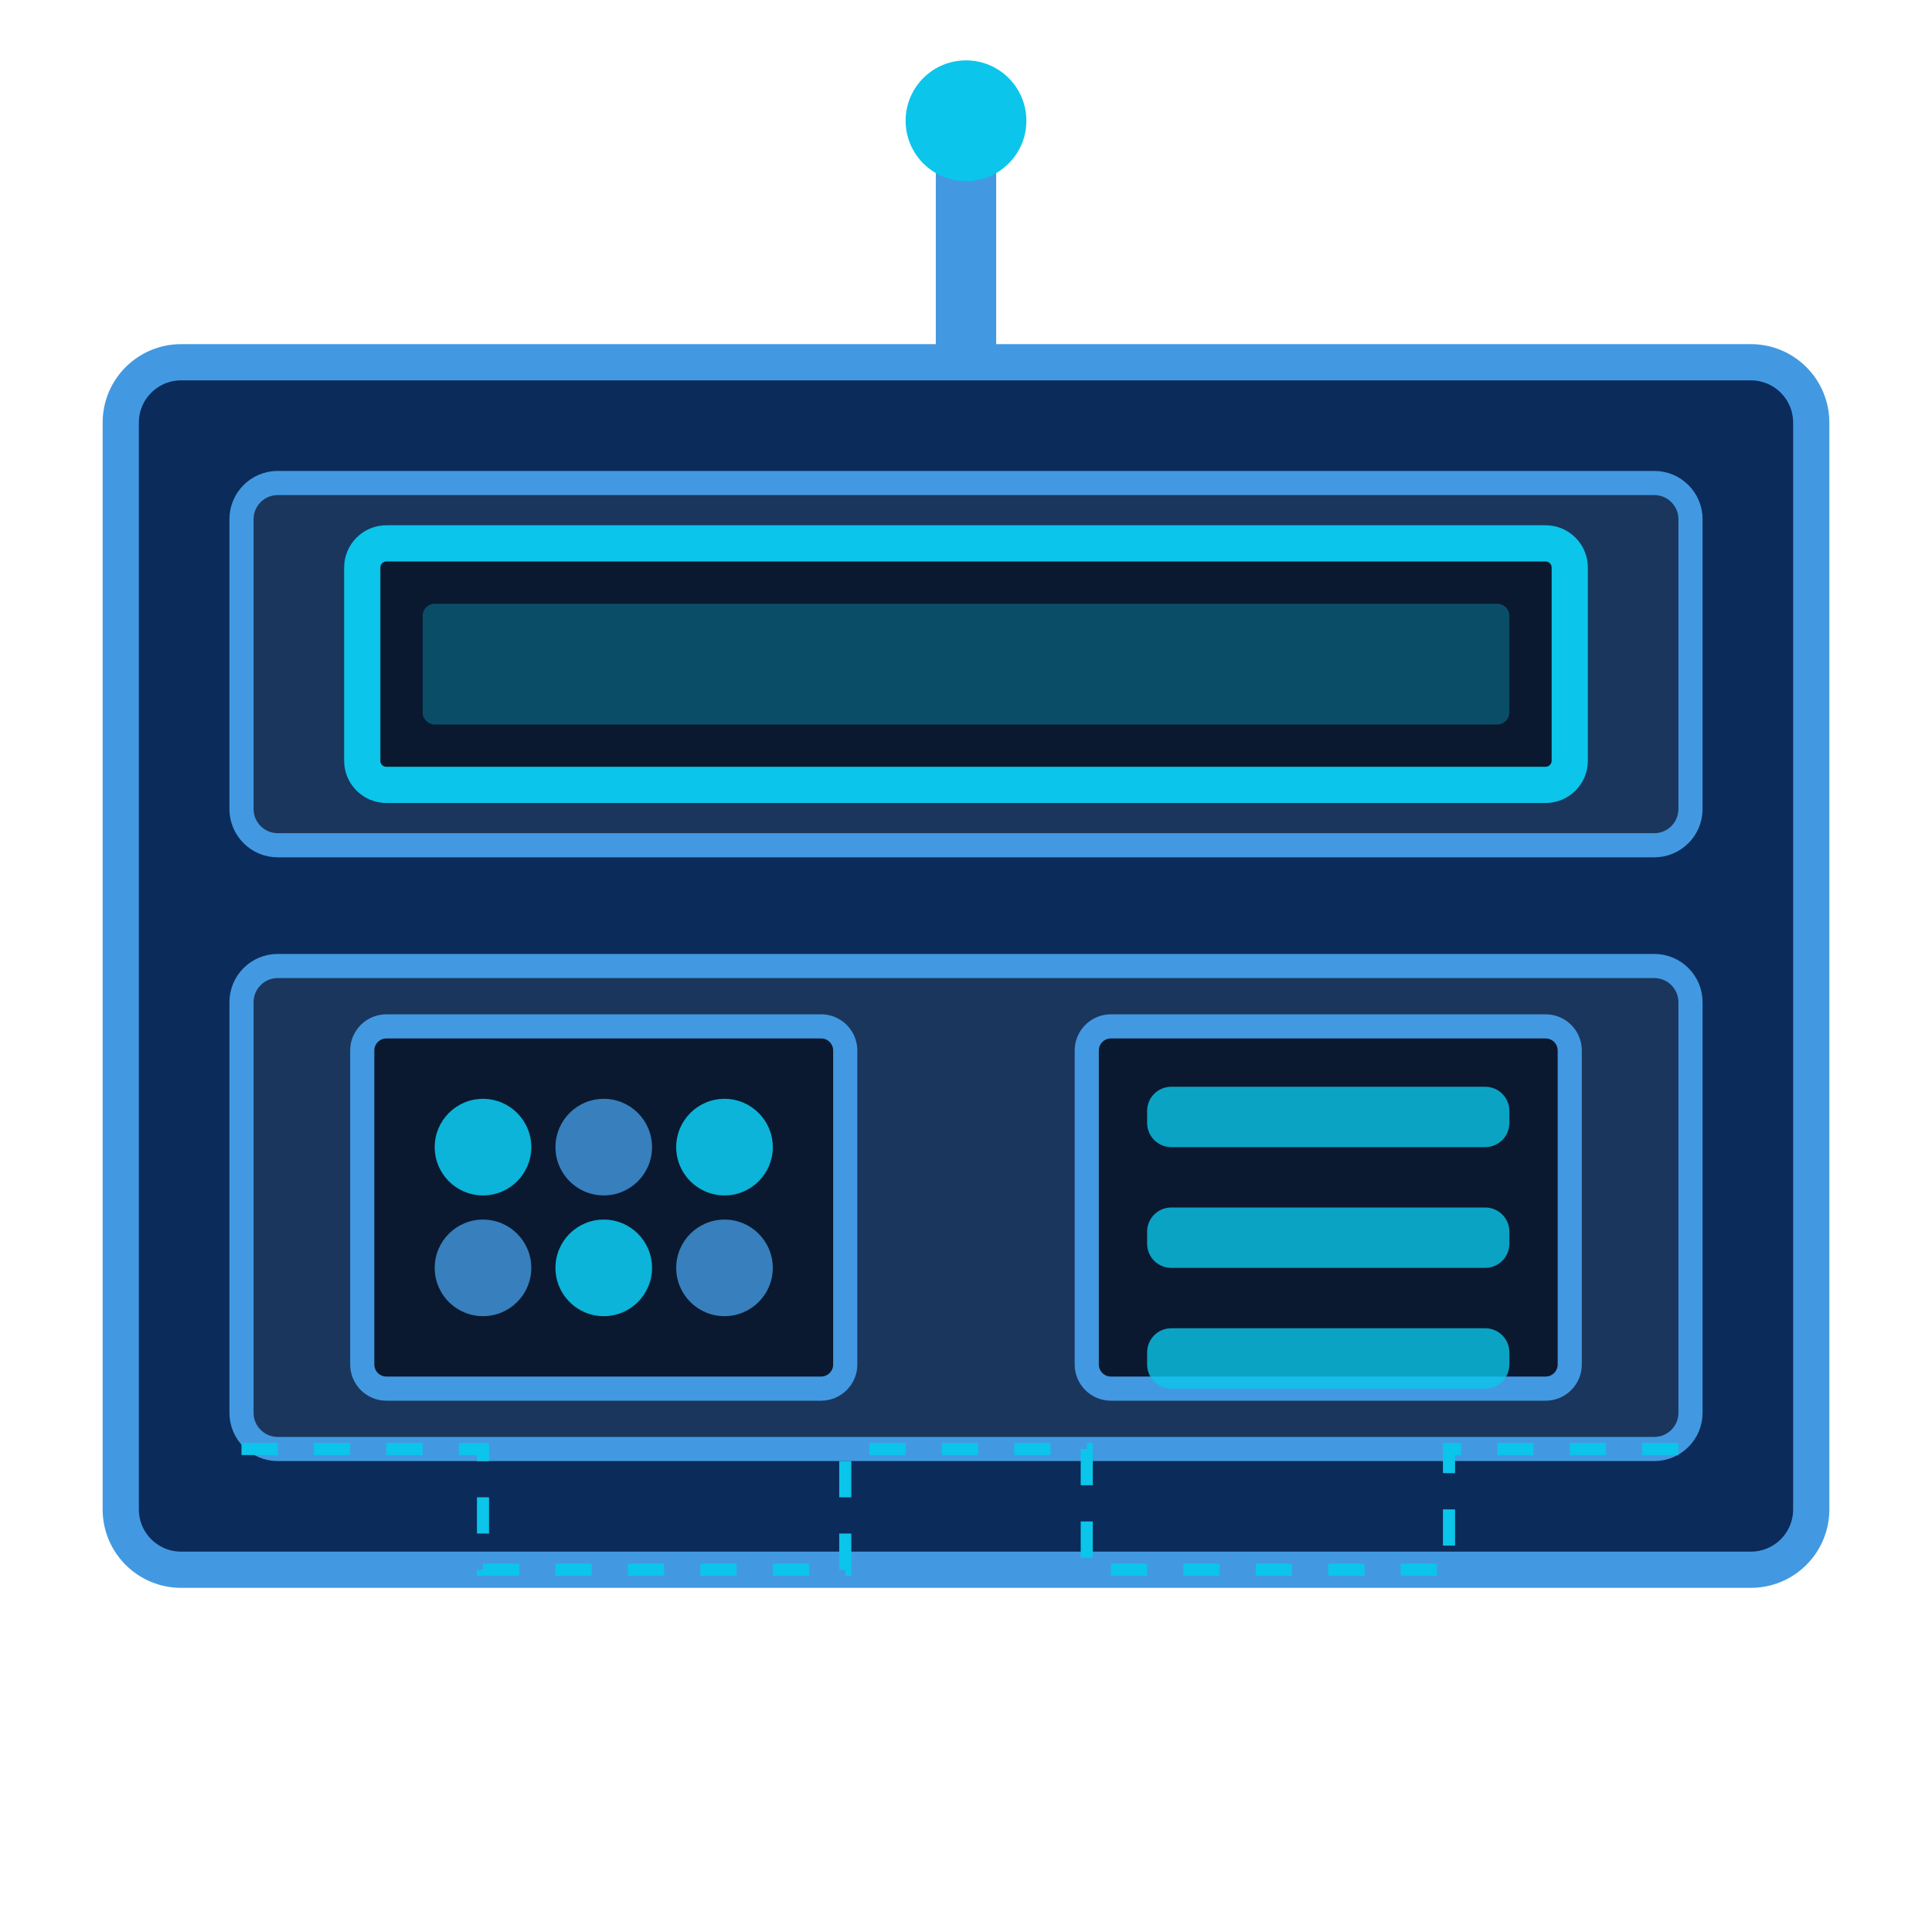
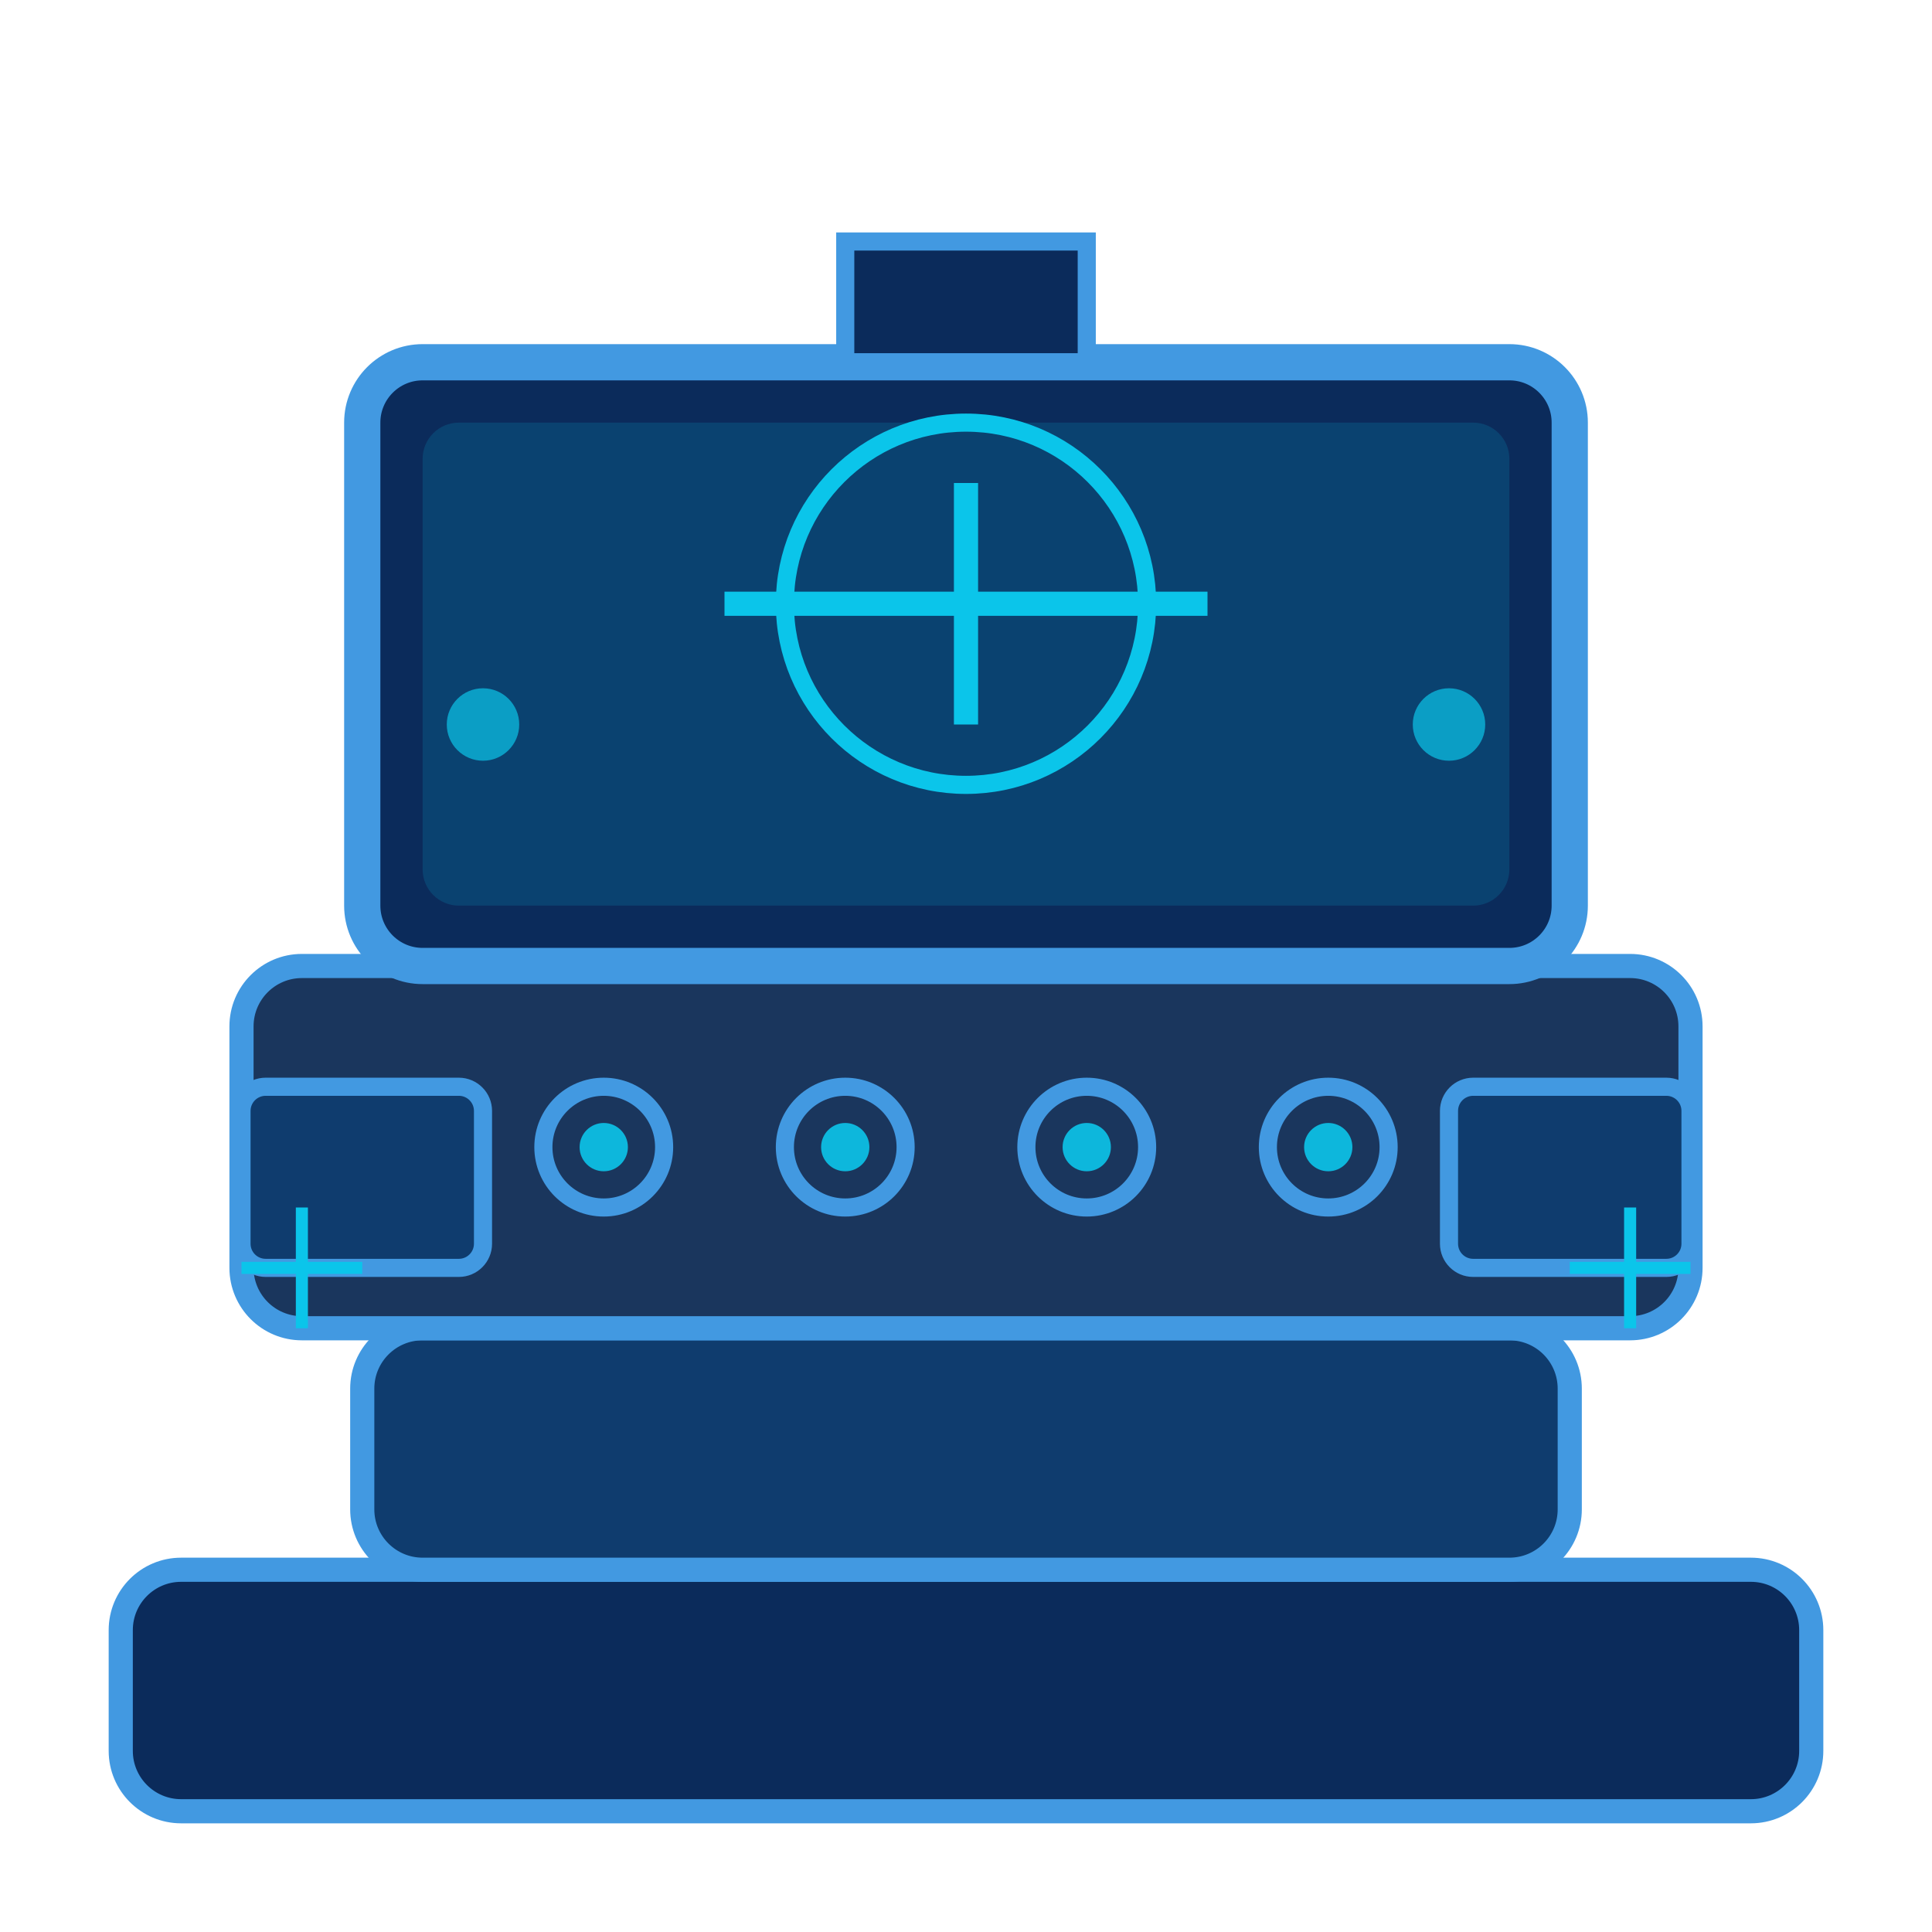
<svg xmlns="http://www.w3.org/2000/svg" width="16" height="16" viewBox="0 0 16 16">
  <rect width="16" height="16" fill="#0A192F" fill-opacity="0" />
-   <rect x="1" y="3" width="14" height="10" rx="0.5" ry="0.5" fill="#0B2B5B" stroke="#4299E1" stroke-width="0.3" />
-   <rect x="2" y="4" width="12" height="3" rx="0.3" ry="0.3" fill="#1A365D" stroke="#4299E1" stroke-width="0.2" />
-   <rect x="2" y="8" width="12" height="4" rx="0.3" ry="0.3" fill="#1A365D" stroke="#4299E1" stroke-width="0.2" />
-   <rect x="3" y="4.5" width="10" height="2" rx="0.2" ry="0.2" fill="#0A192F" stroke="#0BC5EA" stroke-width="0.3" />
-   <rect x="3.5" y="5" width="9" height="1" rx="0.1" ry="0.1" fill="#0BC5EA" fill-opacity="0.3" />
-   <rect x="3" y="8.5" width="4" height="3" rx="0.2" ry="0.2" fill="#0A192F" stroke="#4299E1" stroke-width="0.2" />
-   <rect x="9" y="8.5" width="4" height="3" rx="0.2" ry="0.2" fill="#0A192F" stroke="#4299E1" stroke-width="0.2" />
-   <circle cx="4" cy="9.5" r="0.4" fill="#0BC5EA" opacity="0.9" />
-   <circle cx="5" cy="9.5" r="0.4" fill="#4299E1" opacity="0.8" />
-   <circle cx="6" cy="9.5" r="0.4" fill="#0BC5EA" opacity="0.9" />
-   <circle cx="4" cy="10.5" r="0.4" fill="#4299E1" opacity="0.8" />
-   <circle cx="5" cy="10.5" r="0.4" fill="#0BC5EA" opacity="0.9" />
-   <circle cx="6" cy="10.5" r="0.4" fill="#4299E1" opacity="0.8" />
-   <rect x="9.5" y="9" width="3" height="0.5" rx="0.2" ry="0.2" fill="#0BC5EA" opacity="0.8" />
-   <rect x="9.5" y="10" width="3" height="0.5" rx="0.2" ry="0.2" fill="#0BC5EA" opacity="0.8" />
-   <rect x="9.5" y="11" width="3" height="0.5" rx="0.2" ry="0.2" fill="#0BC5EA" opacity="0.8" />
-   <path d="M2,12 L4,12 L4,13 L7,13 L7,12 L9,12 L9,13 L12,13 L12,12 L14,12" fill="none" stroke="#0BC5EA" stroke-width="0.1" stroke-dasharray="0.3,0.3" />
-   <line x1="8" y1="1" x2="8" y2="3" stroke="#4299E1" stroke-width="0.5" />
-   <circle cx="8" cy="1" r="0.5" fill="#0BC5EA" />
+   <rect x="1" y="13" width="14" height="2" rx="0.5" fill="#0B2B5B" stroke="#4299E1" stroke-width="0.2" />
+   <rect x="3" y="11" width="10" height="2" rx="0.5" fill="#0F3C6E" stroke="#4299E1" stroke-width="0.2" />
+   <rect x="2" y="8" width="12" height="3" rx="0.5" fill="#1A365D" stroke="#4299E1" stroke-width="0.2" />
+   <rect x="3" y="3" width="10" height="5" rx="0.5" fill="#0B2B5B" stroke="#4299E1" stroke-width="0.3" />
+   <rect x="3.5" y="3.5" width="9" height="4" rx="0.3" fill="#0BC5EA" fill-opacity="0.15" />
+   <path d="M8,4 L8,6 M6,5 L10,5" stroke="#0BC5EA" stroke-width="0.2" />
+   <circle cx="8" cy="5" r="1.5" fill="none" stroke="#0BC5EA" stroke-width="0.15" />
+   <rect x="7" y="2" width="2" height="1" fill="#0B2B5B" stroke="#4299E1" stroke-width="0.15" />
+   <rect x="2" y="9" width="2" height="1.5" rx="0.2" fill="#0F3C6E" stroke="#4299E1" stroke-width="0.15" />
+   <rect x="12" y="9" width="2" height="1.5" rx="0.2" fill="#0F3C6E" stroke="#4299E1" stroke-width="0.15" />
+   <circle cx="5" cy="9.5" r="0.5" fill="#1A365D" stroke="#4299E1" stroke-width="0.15" />
+   <circle cx="5" cy="9.5" r="0.2" fill="#0BC5EA" opacity="0.9" />
+   <circle cx="7" cy="9.5" r="0.5" fill="#1A365D" stroke="#4299E1" stroke-width="0.15" />
+   <circle cx="7" cy="9.5" r="0.2" fill="#0BC5EA" opacity="0.9" />
+   <circle cx="9" cy="9.5" r="0.5" fill="#1A365D" stroke="#4299E1" stroke-width="0.15" />
+   <circle cx="9" cy="9.5" r="0.2" fill="#0BC5EA" opacity="0.9" />
+   <circle cx="11" cy="9.5" r="0.5" fill="#1A365D" stroke="#4299E1" stroke-width="0.15" />
+   <circle cx="11" cy="9.5" r="0.2" fill="#0BC5EA" opacity="0.9" />
+   <path d="M2,10.5 L3,10.5 M2.5,10 L2.5,11" stroke="#0BC5EA" stroke-width="0.1" />
+   <path d="M13,10.5 L14,10.5 M13.5,10 L13.5,11" stroke="#0BC5EA" stroke-width="0.1" />
+   <circle cx="4" cy="6" r="0.3" fill="#0BC5EA" opacity="0.7" />
+   <circle cx="12" cy="6" r="0.3" fill="#0BC5EA" opacity="0.7" />
</svg>
